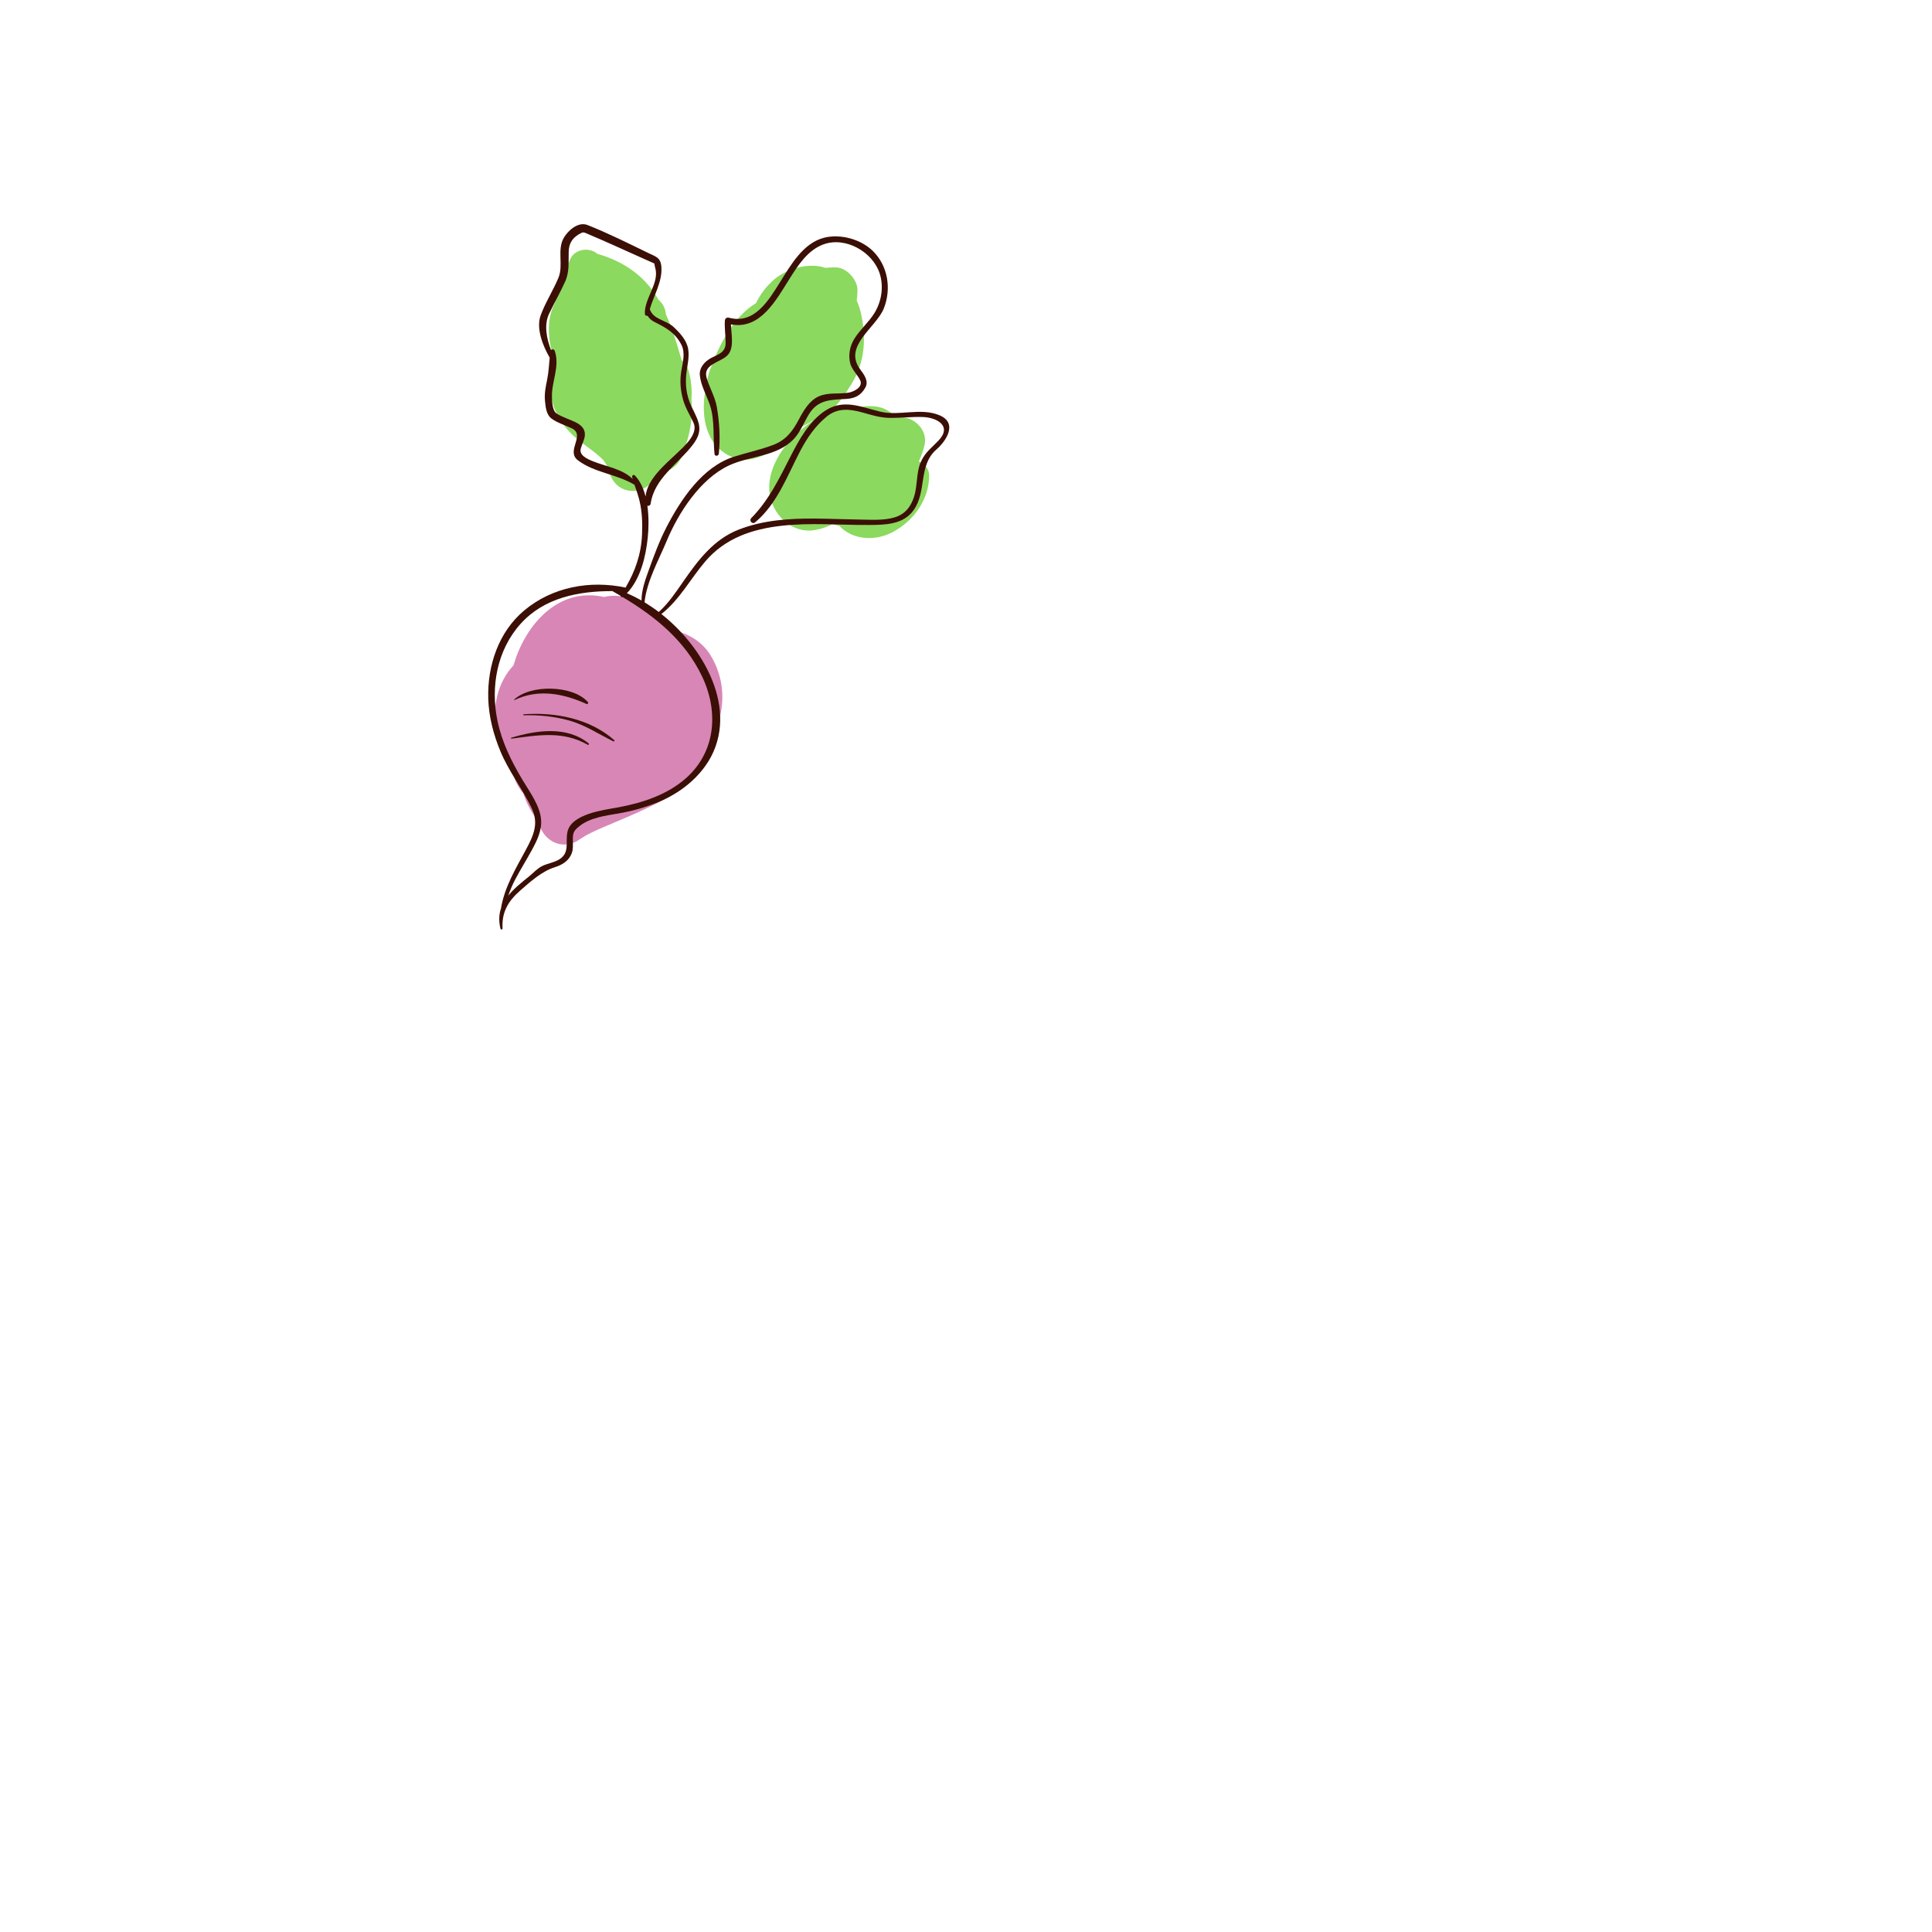
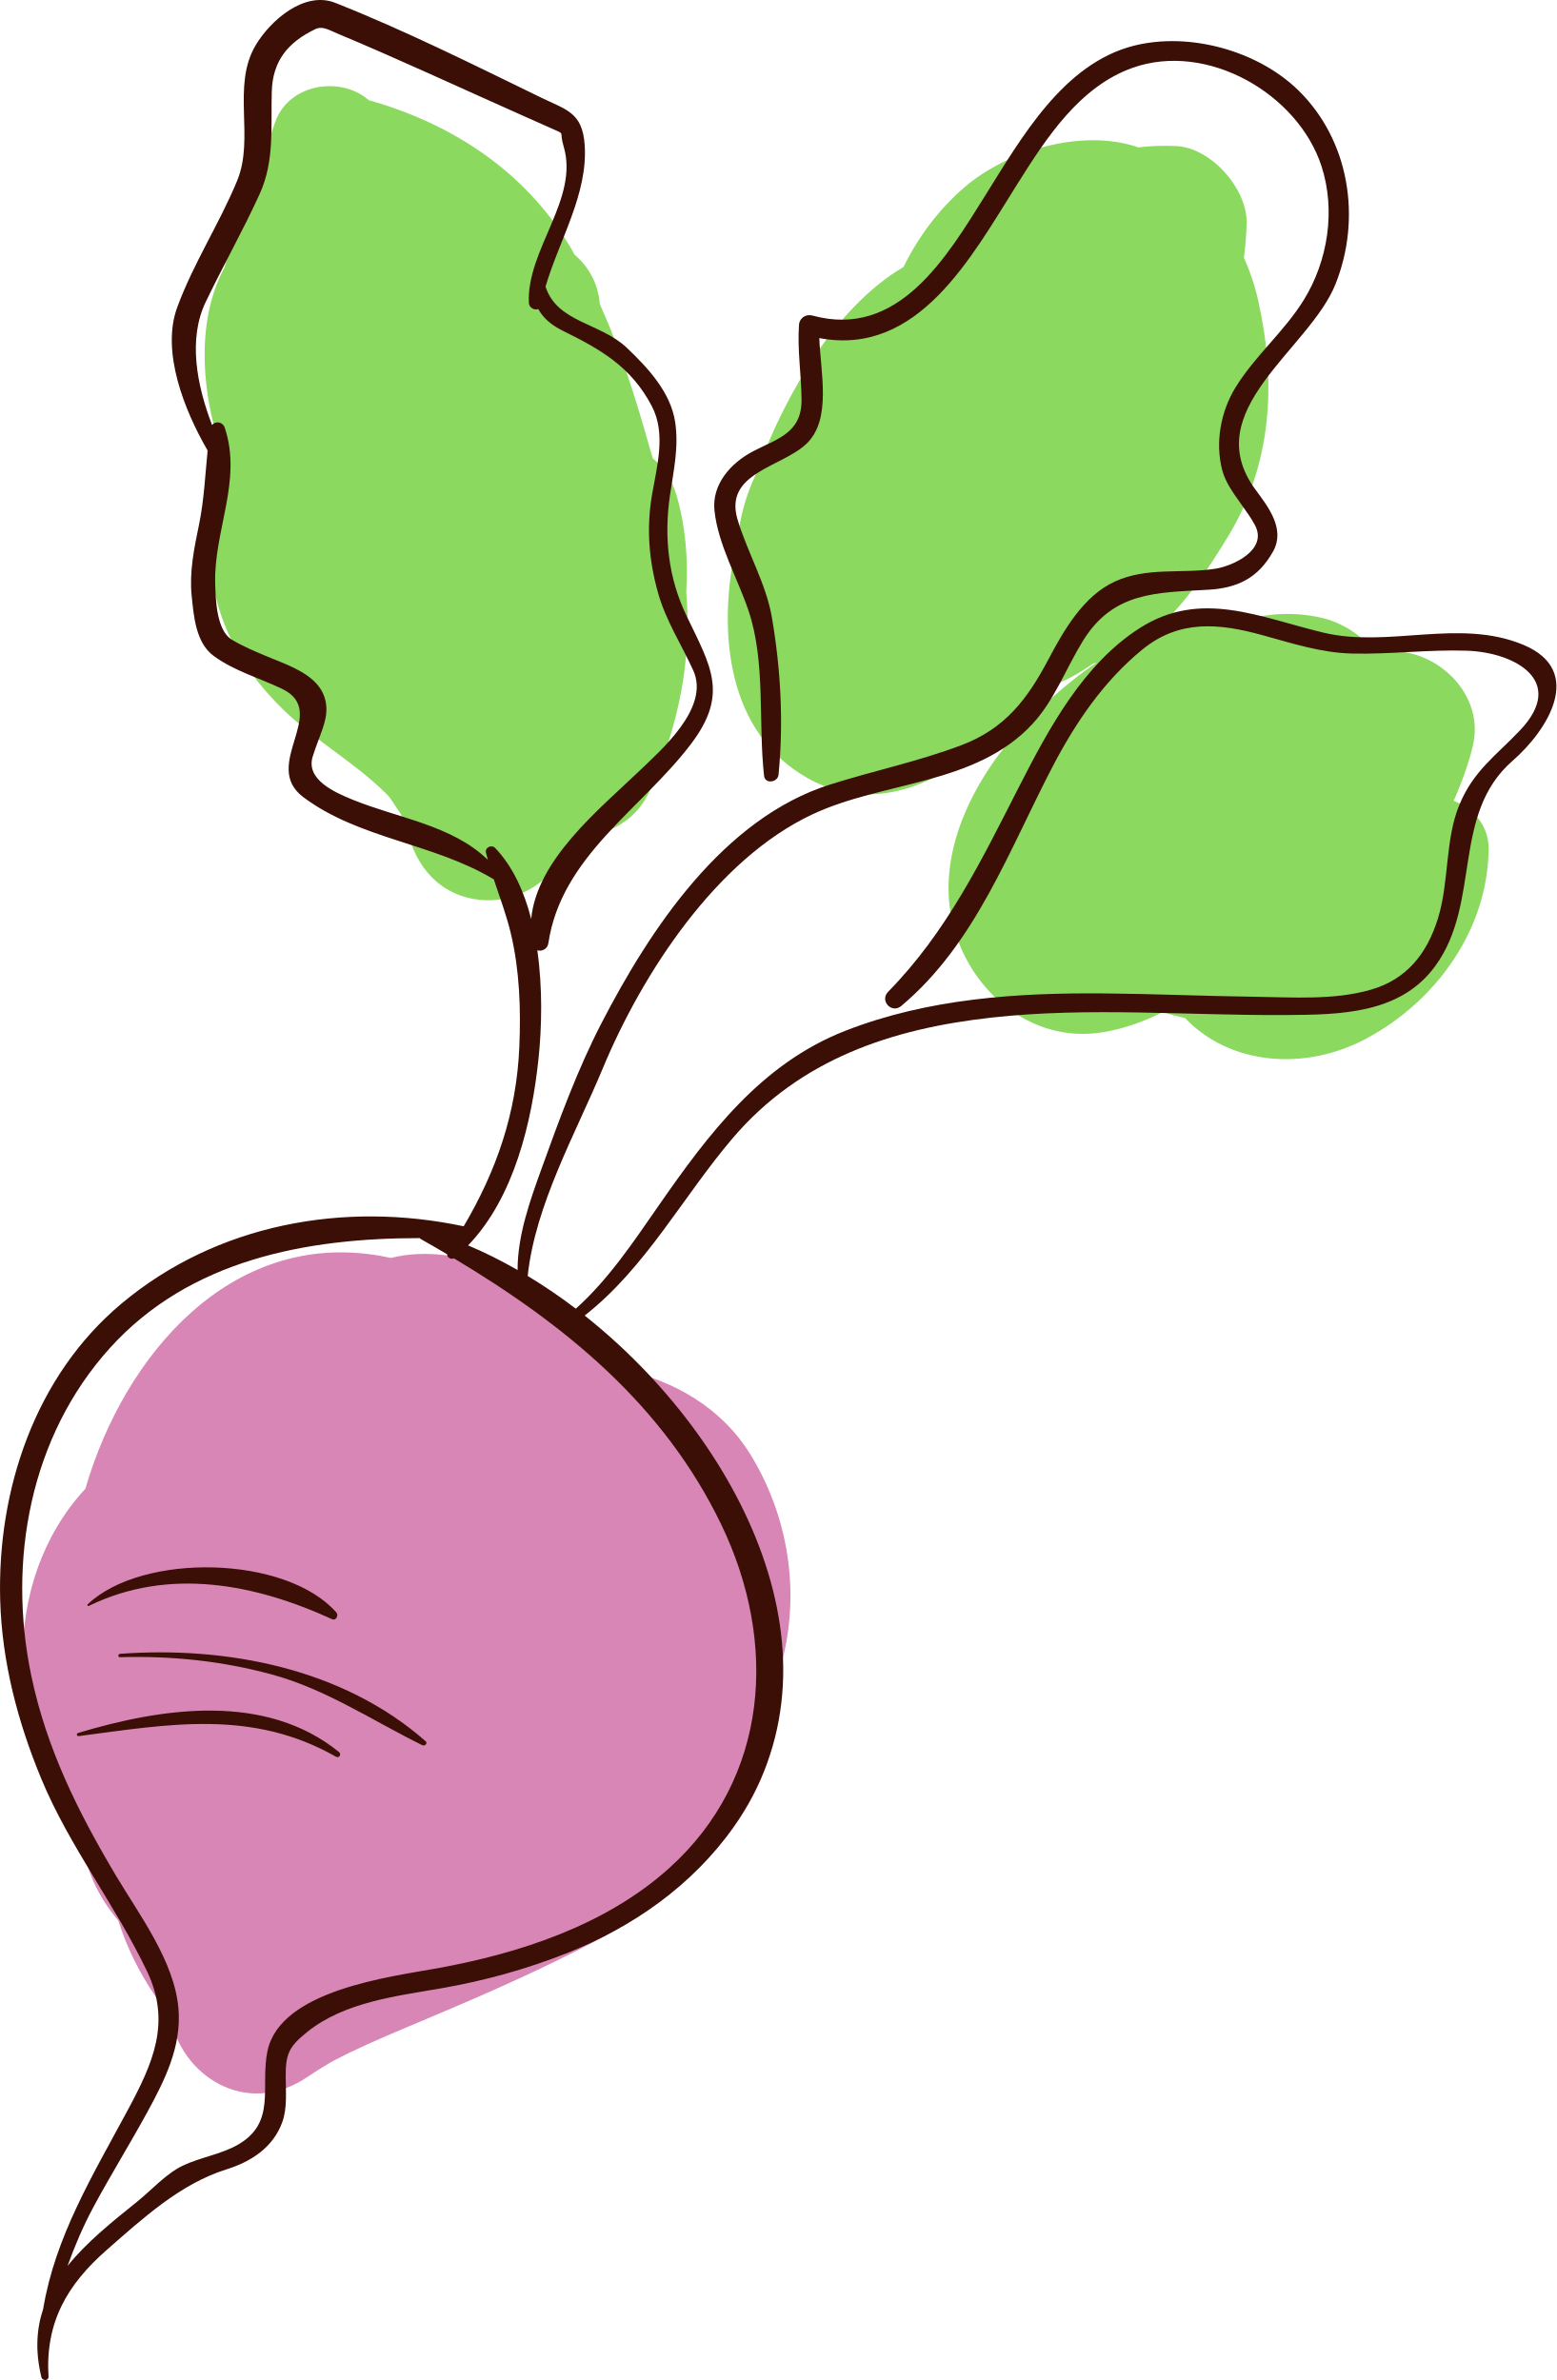
- <svg xmlns="http://www.w3.org/2000/svg" version="1.1" x="0px" y="0px" viewBox="0 0 800 800" style="enable-background:new 0 0 800 800;" xml:space="preserve">
+ <svg xmlns="http://www.w3.org/2000/svg" version="1.1" x="0px" y="0px" style="enable-background:new 0 0 800 800;" xml:space="preserve" viewBox="202.15 92.83 190.92 292.04">
  <g id="objetcs">
    <g>
      <path style="fill:#8BD95F;" d="M286.333,165.48c0.251-4.06-0.092-8.055-1.165-11.783c-0.58-2.017-1.618-3.537-2.927-4.606    c-0.09-0.315-0.191-0.626-0.29-0.938c-1.729-6.173-3.609-12.217-6.222-18.008c-0.204-2.554-1.385-4.603-3.104-6.067    c-0.21-0.366-0.4-0.737-0.619-1.101c-5.536-9.206-14.495-15.002-24.612-17.85c-3.401-2.98-9.63-2.058-11.395,2.444    c-0.246,0.627-0.455,1.271-0.65,1.921c-1.114,1.974-1.673,4.309-1.527,6.61c-1.849,2.977-3.216,6.212-4.152,9.583    c-3.622,6.733-2.847,16.119,0.173,23.954c-3.906,11.419-1.838,21.6,7.013,30.228c2.984,2.91,6.556,5.197,9.797,7.801    c0.709,0.569,1.389,1.17,2.065,1.775c0.326,0.298,0.64,0.609,0.955,0.919c0.077,0.091,0.165,0.195,0.271,0.32    c0.21,0.252,1.108,1.699,1.381,2.031c0.352,1.02,0.871,2.62,0.597,1.223c0.897,4.573,3.507,8.353,8.401,9.216    c3.788,0.667,7.733-0.948,9.989-3.995c1.233-1.124,2.422-2.349,3.557-3.666c3.329-0.396,6.477-2.227,7.987-5.631    C285.424,181.821,287.029,173.806,286.333,165.48z" />
      <path style="fill:#8BD95F;" d="M380.473,191.092c1.061-2.403,1.869-4.708,2.356-6.773c1.493-6.33-4.474-11.982-10.546-11.573    c-0.5,0.034-0.997,0.093-1.49,0.175c-1.532-2.175-4.105-3.728-6.531-4.285c-3.89-0.893-7.75-0.476-11.365,0.889    c-3.362-0.461-6.6,0.058-9.663,1.19c3.955-3.207,6.994-7.871,9.473-11.915c5.502-8.977,6.024-18.968,3.803-29.01    c-0.408-1.845-1.01-3.64-1.772-5.353c0.18-1.393,0.3-2.79,0.335-4.193c0.104-4.242-4.351-9.289-8.653-9.493    c-1.579-0.075-3.119-0.01-4.625,0.163c-6.977-2.406-16.196,0.433-21.392,4.942c-3.171,2.752-5.62,6.076-7.417,9.732    c-4.332,2.537-8.011,6.682-10.554,10.445c-3.101,4.588-5.576,9.539-7.434,14.724c-0.397,0.83-0.756,1.674-1.064,2.533    c-0.65,1.814-1.092,3.771-1.329,5.788c-0.098,0.434-0.208,0.863-0.298,1.299c-2.087,10.164-0.984,22.372,8.954,27.958    c10.162,5.712,20.495-2.058,27.015-9.444c0.38-0.431,0.734-0.89,1.105-1.33c0.521-0.144,1.042-0.299,1.563-0.487    c1.909-0.689,3.664-1.661,5.289-2.826c0.143-0.034,0.283-0.06,0.427-0.095c-2.879,1.937-5.524,4.253-7.87,6.552    c-5.89,5.772-11.071,14.505-10.184,23.033c0.967,9.29,9.167,17.353,18.812,15.757c2.609-0.432,5.073-1.313,7.402-2.499    c0.896,0.332,1.792,0.575,2.689,0.739c5.45,5.775,14.639,6.563,22.138,2.591c8.67-4.592,15.017-13.441,15.11-23.313    C384.783,194.126,382.884,192.043,380.473,191.092z" />
      <path style="fill:#D886B6;" d="M294.251,271.381c-3.544-5.813-9.427-9.155-15.808-10.523c-4.174-5.225-9.305-9.755-15.283-12.279    c-3.93-1.659-8.785-2.484-13.059-1.39c-0.427-0.093-0.857-0.182-1.297-0.259c-18.465-3.227-31.397,12.347-36.101,28.309    c-0.024,0.084-0.043,0.17-0.067,0.254c-10.637,11.489-9.803,30.215-0.317,42.953c0.23,3.827,1.917,7.158,4.346,10.052    c1.316,4.17,3.469,8.114,6.371,11.741c1.251,7.171,9.225,12.621,16.896,7.401c0.894-0.608,1.805-1.177,2.738-1.725    c0.17-0.098,0.344-0.189,0.515-0.285c-0.043,0.039,1.456-0.745,1.732-0.878c3.135-1.507,6.354-2.842,9.559-4.19    c7.117-2.993,14.134-6.071,20.965-9.682c11.889-6.284,23.239-17.303,21.934-31.632c0.399-1.273,0.749-2.582,1.036-3.933    C300.153,287.096,298.598,278.51,294.251,271.381z" />
      <g>
        <g>
          <path style="fill:#3B0F06;" d="M341.261,98.434c-8.692,2.186-13.846,11.349-18.237,18.362      c-4.791,7.652-10.674,17.64-21.221,14.751c-0.788-0.216-1.581,0.298-1.64,1.131c-0.22,3.097,0.289,6.109,0.312,9.206      c0.031,4.158-3.116,4.82-5.997,6.349c-2.719,1.443-5.018,4.043-4.686,7.241c0.435,4.192,2.864,8.356,4.185,12.31      c2.118,6.335,1.167,13.649,1.898,20.237c0.117,1.057,1.685,0.833,1.778-0.136c0.625-6.441,0.272-12.985-0.829-19.362      c-0.705-4.084-3.02-7.977-4.2-11.939c-1.71-5.741,5.381-6.393,8.438-9.287c3.155-2.985,1.728-8.822,1.593-12.981      c12.147,2.284,18.631-9.915,24.303-18.926c3.518-5.59,7.604-11.928,14.133-14.241c9.166-3.247,20.285,3.207,23.163,12.068      c1.762,5.423,0.79,11.598-2.148,16.382c-2.388,3.888-5.991,6.863-8.389,10.76c-1.83,2.975-2.525,6.771-1.641,10.155      c0.397,1.518,1.373,2.829,2.263,4.089c0.621,0.879,1.253,1.721,1.759,2.676c1.609,3.037-2.734,5-4.831,5.332      c-4.189,0.663-8.374-0.248-12.359,1.578c-3.877,1.777-6.281,6.015-8.173,9.592c-2.572,4.864-5.307,8.463-10.639,10.483      c-5.282,2.002-10.74,3.133-16.109,4.829c-13.106,4.14-22.065,17.695-28.069,29.313c-2.926,5.661-5.184,11.851-7.342,17.839      c-1.403,3.892-2.949,8.188-2.932,12.424c-2.01-1.151-4.042-2.169-6.075-3.021c5.665-5.879,7.833-15.199,8.644-22.955      c0.398-3.802,0.51-8.622-0.152-13.259c0.537,0.184,1.247-0.147,1.35-0.843c1.592-10.707,11.381-16.41,17.494-24.46      c4.67-6.149,2.436-9.542-0.533-15.723c-2.256-4.698-2.784-9.675-2.043-14.771c0.443-3.049,1.107-5.92,0.643-9.01      c-0.552-3.675-3.367-6.682-5.931-9.121c-3.242-3.083-8.558-3.095-9.971-7.507c1.698-5.777,5.223-11.378,4.8-17.404      c-0.279-3.978-2.248-4.284-5.339-5.786c-8.332-4.048-16.66-8.23-25.281-11.638c-3.752-1.483-7.952,2.163-9.763,5.251      c-2.939,5.011-0.078,11.328-2.246,16.583c-2.188,5.303-5.393,10.17-7.362,15.567c-1.968,5.394,0.855,12.567,3.739,17.539      c-0.303,3.058-0.435,6.105-1.069,9.167c-0.587,2.83-1.182,5.729-0.889,8.634c0.25,2.486,0.494,5.78,2.697,7.399      c2.508,1.844,5.575,2.699,8.36,4.025c5.994,2.854-2.664,9.349,2.657,13.323c6.867,5.129,15.952,5.63,23.289,10.04      c0.02,0.012,0.038,0.014,0.058,0.023c0.736,2.223,1.57,4.423,2.108,6.714c1.063,4.517,1.219,9.19,1.028,13.807      c-0.337,8.188-2.824,15.268-6.827,22.061c-14.713-3.122-30.308-0.295-41.989,9.495c-10.614,8.896-15.253,22.879-14.867,36.409      c0.216,7.554,2.154,14.92,5.034,21.873c3.456,8.345,9.112,15.52,12.985,23.652c2.986,6.27,0.713,11.27-2.37,17.013      c-4.322,8.052-8.905,15.533-10.38,24.417c-0.819,2.448-0.987,5.192-0.211,8.374c0.113,0.464,0.899,0.447,0.868-0.066      c-0.407-6.654,2.27-11.294,7.156-15.573c4.393-3.847,9.021-8.101,14.629-9.858c3.085-0.967,5.785-2.702,6.906-5.849      c0.596-1.672,0.42-3.693,0.406-5.426c-0.024-2.897,0.372-3.781,2.65-5.61c4.581-3.679,10.949-4.39,16.533-5.367      c5.268-0.922,10.337-2.33,15.31-4.295c8.052-3.181,15.352-8.283,20.382-15.384c14.656-20.688,0.961-47.656-18.202-62.852      c7.503-5.881,12.006-14.542,18.15-21.758c8.25-9.688,19.462-13.441,31.773-14.806c11.966-1.328,24.09-0.237,36.095-0.313      c6.694-0.042,14.049-0.122,18.34-6.034c5.661-7.799,1.91-18.588,9.485-25.178c4.211-3.663,8.947-11.027,1.293-14.219      c-7.873-3.283-16.509,0.428-24.518-1.491c-7.877-1.888-15.045-5.343-22.543-0.549c-6.888,4.404-11.131,12.295-14.737,19.355      c-4.645,9.095-8.869,17.874-16.114,25.265c-1.068,1.089,0.432,2.727,1.606,1.743c9.135-7.654,13.229-19.162,18.604-29.439      c2.817-5.386,6.226-10.407,10.957-14.285c4.554-3.734,9.45-3.239,14.748-1.781c3.643,1.002,7.202,2.169,11.002,2.258      c4.688,0.11,9.361-0.505,14.056-0.351c5.893,0.194,12.313,3.705,6.528,9.785c-3.015,3.169-5.665,4.925-7.407,9.081      c-1.806,4.307-1.247,9.514-2.66,14.03c-1.344,4.295-3.811,7.424-8.212,8.701c-4.544,1.318-9.66,0.925-14.332,0.865      c-6.079-0.078-12.155-0.351-18.235-0.407c-10.824-0.099-21.749,0.614-31.92,4.59c-10.309,4.03-16.771,12.646-22.874,21.433      c-3.078,4.432-6.136,9.042-10.169,12.662c-1.925-1.467-3.902-2.807-5.904-4.017c0.918-8.739,5.921-17.56,9.193-25.433      c4.865-11.702,13.933-25.65,25.689-31.189c8.772-4.132,20.017-3.561,27.022-11.097c2.711-2.916,4.124-6.829,6.187-10.18      c3.75-6.093,9.037-5.939,15.415-6.305c3.615-0.208,6.134-1.476,7.931-4.702c1.527-2.741-0.587-5.446-2.153-7.568      c-7.148-9.689,6.585-17.165,9.804-25.222c3.229-8.08,1.723-17.646-4.555-23.789C356.423,99.033,348.025,96.732,341.261,98.434z       M262.89,196.883c-0.438-0.458-1.284-0.069-1.128,0.581c0.07,0.294,0.151,0.586,0.232,0.878      c-4.381-4.265-11.018-5.112-16.579-7.382c-2.229-0.91-5.755-2.464-4.915-5.271c0.419-1.399,1.037-2.725,1.439-4.134      c0.516-1.808,0.26-3.494-0.989-4.86c-1.496-1.637-4.016-2.467-6.009-3.302c-1.483-0.621-2.945-1.23-4.331-2.056      c-1.916-1.142-2.004-4.962-2.062-6.839c-0.2-6.518,3.336-12.627,1.184-19.151c-0.26-0.788-1.142-0.888-1.572-0.368      c-1.867-4.875-2.965-10.537-0.78-15.09c2.135-4.449,4.574-8.756,6.619-13.247c1.859-4.081,1.359-8.227,1.489-12.586      c0.112-3.761,1.98-6.018,5.309-7.636c0.91-0.442,1.632,0.06,2.778,0.539c7.536,3.151,14.955,6.617,22.42,9.933      c1.282,0.569,2.563,1.14,3.844,1.712c1.767,0.789,0.853,0.21,1.449,2.188c1.938,6.429-4.576,12.704-4.261,19.222      c0.028,0.579,0.713,0.937,1.147,0.732c0.593,1.091,1.564,1.951,2.998,2.66c4.674,2.309,8.409,4.424,10.942,9.275      c1.756,3.363,0.622,7.341,0.023,10.839c-0.709,4.143-0.393,8.044,0.74,12.08c0.955,3.4,2.869,6.314,4.313,9.493      c2.087,4.592-3.948,9.784-6.807,12.519c-4.765,4.558-12.41,10.746-13.071,17.983      C266.445,202.213,265.045,199.131,262.89,196.883z M290.62,279.889c6.961,14.449,5.922,31.116-6.422,42.206      c-7.763,6.974-18.265,10.405-28.334,12.24c-5.864,1.068-19.34,2.68-20.905,10.173c-0.916,4.386,1.168,8.791-3.695,11.529      c-2.032,1.144-4.557,1.517-6.682,2.528c-2.072,0.986-3.809,2.973-5.577,4.395c-3.147,2.53-6.264,5.042-8.569,7.911      c0.88-2.438,1.892-4.83,3.137-7.153c2.119-3.95,4.492-7.77,6.642-11.706c2.166-3.967,4.208-8.056,3.83-12.684      c-0.476-5.833-4.838-11.575-7.708-16.41c-4.635-7.806-8.475-15.515-10.348-24.465c-2.944-14.064-0.158-29.36,9.631-40.199      c9.796-10.846,24.075-13.504,38.019-13.502c0.042,0.047,0.087,0.092,0.152,0.129c1.075,0.607,2.14,1.226,3.199,1.851      c0.002,0.39,0.453,0.68,0.838,0.503C271.426,255.366,283.543,265.201,290.62,279.889z" />
          <path style="fill:#3B0F06;" d="M211.729,305.474c-0.244,0.074-0.172,0.42,0.081,0.387c11.165-1.469,21.235-3.33,31.559,2.53      c0.389,0.221,0.699-0.302,0.365-0.574C234.727,300.499,222.092,302.356,211.729,305.474z" />
          <path style="fill:#3B0F06;" d="M216.878,295.763c-0.261,0.019-0.295,0.424-0.022,0.416c6.307-0.18,12.458,0.445,18.558,2.096      c6.742,1.824,12.364,5.665,18.546,8.703c0.296,0.146,0.697-0.226,0.405-0.484C244.219,297.552,229.978,294.81,216.878,295.763z" />
          <path style="fill:#3B0F06;" d="M212.906,289.688c-0.1,0.095,0.014,0.256,0.137,0.196c9.847-4.79,20.411-2.69,29.844,1.63      c0.487,0.223,0.832-0.473,0.525-0.822C237.249,283.671,219.637,283.303,212.906,289.688z" />
        </g>
      </g>
    </g>
  </g>
</svg>
